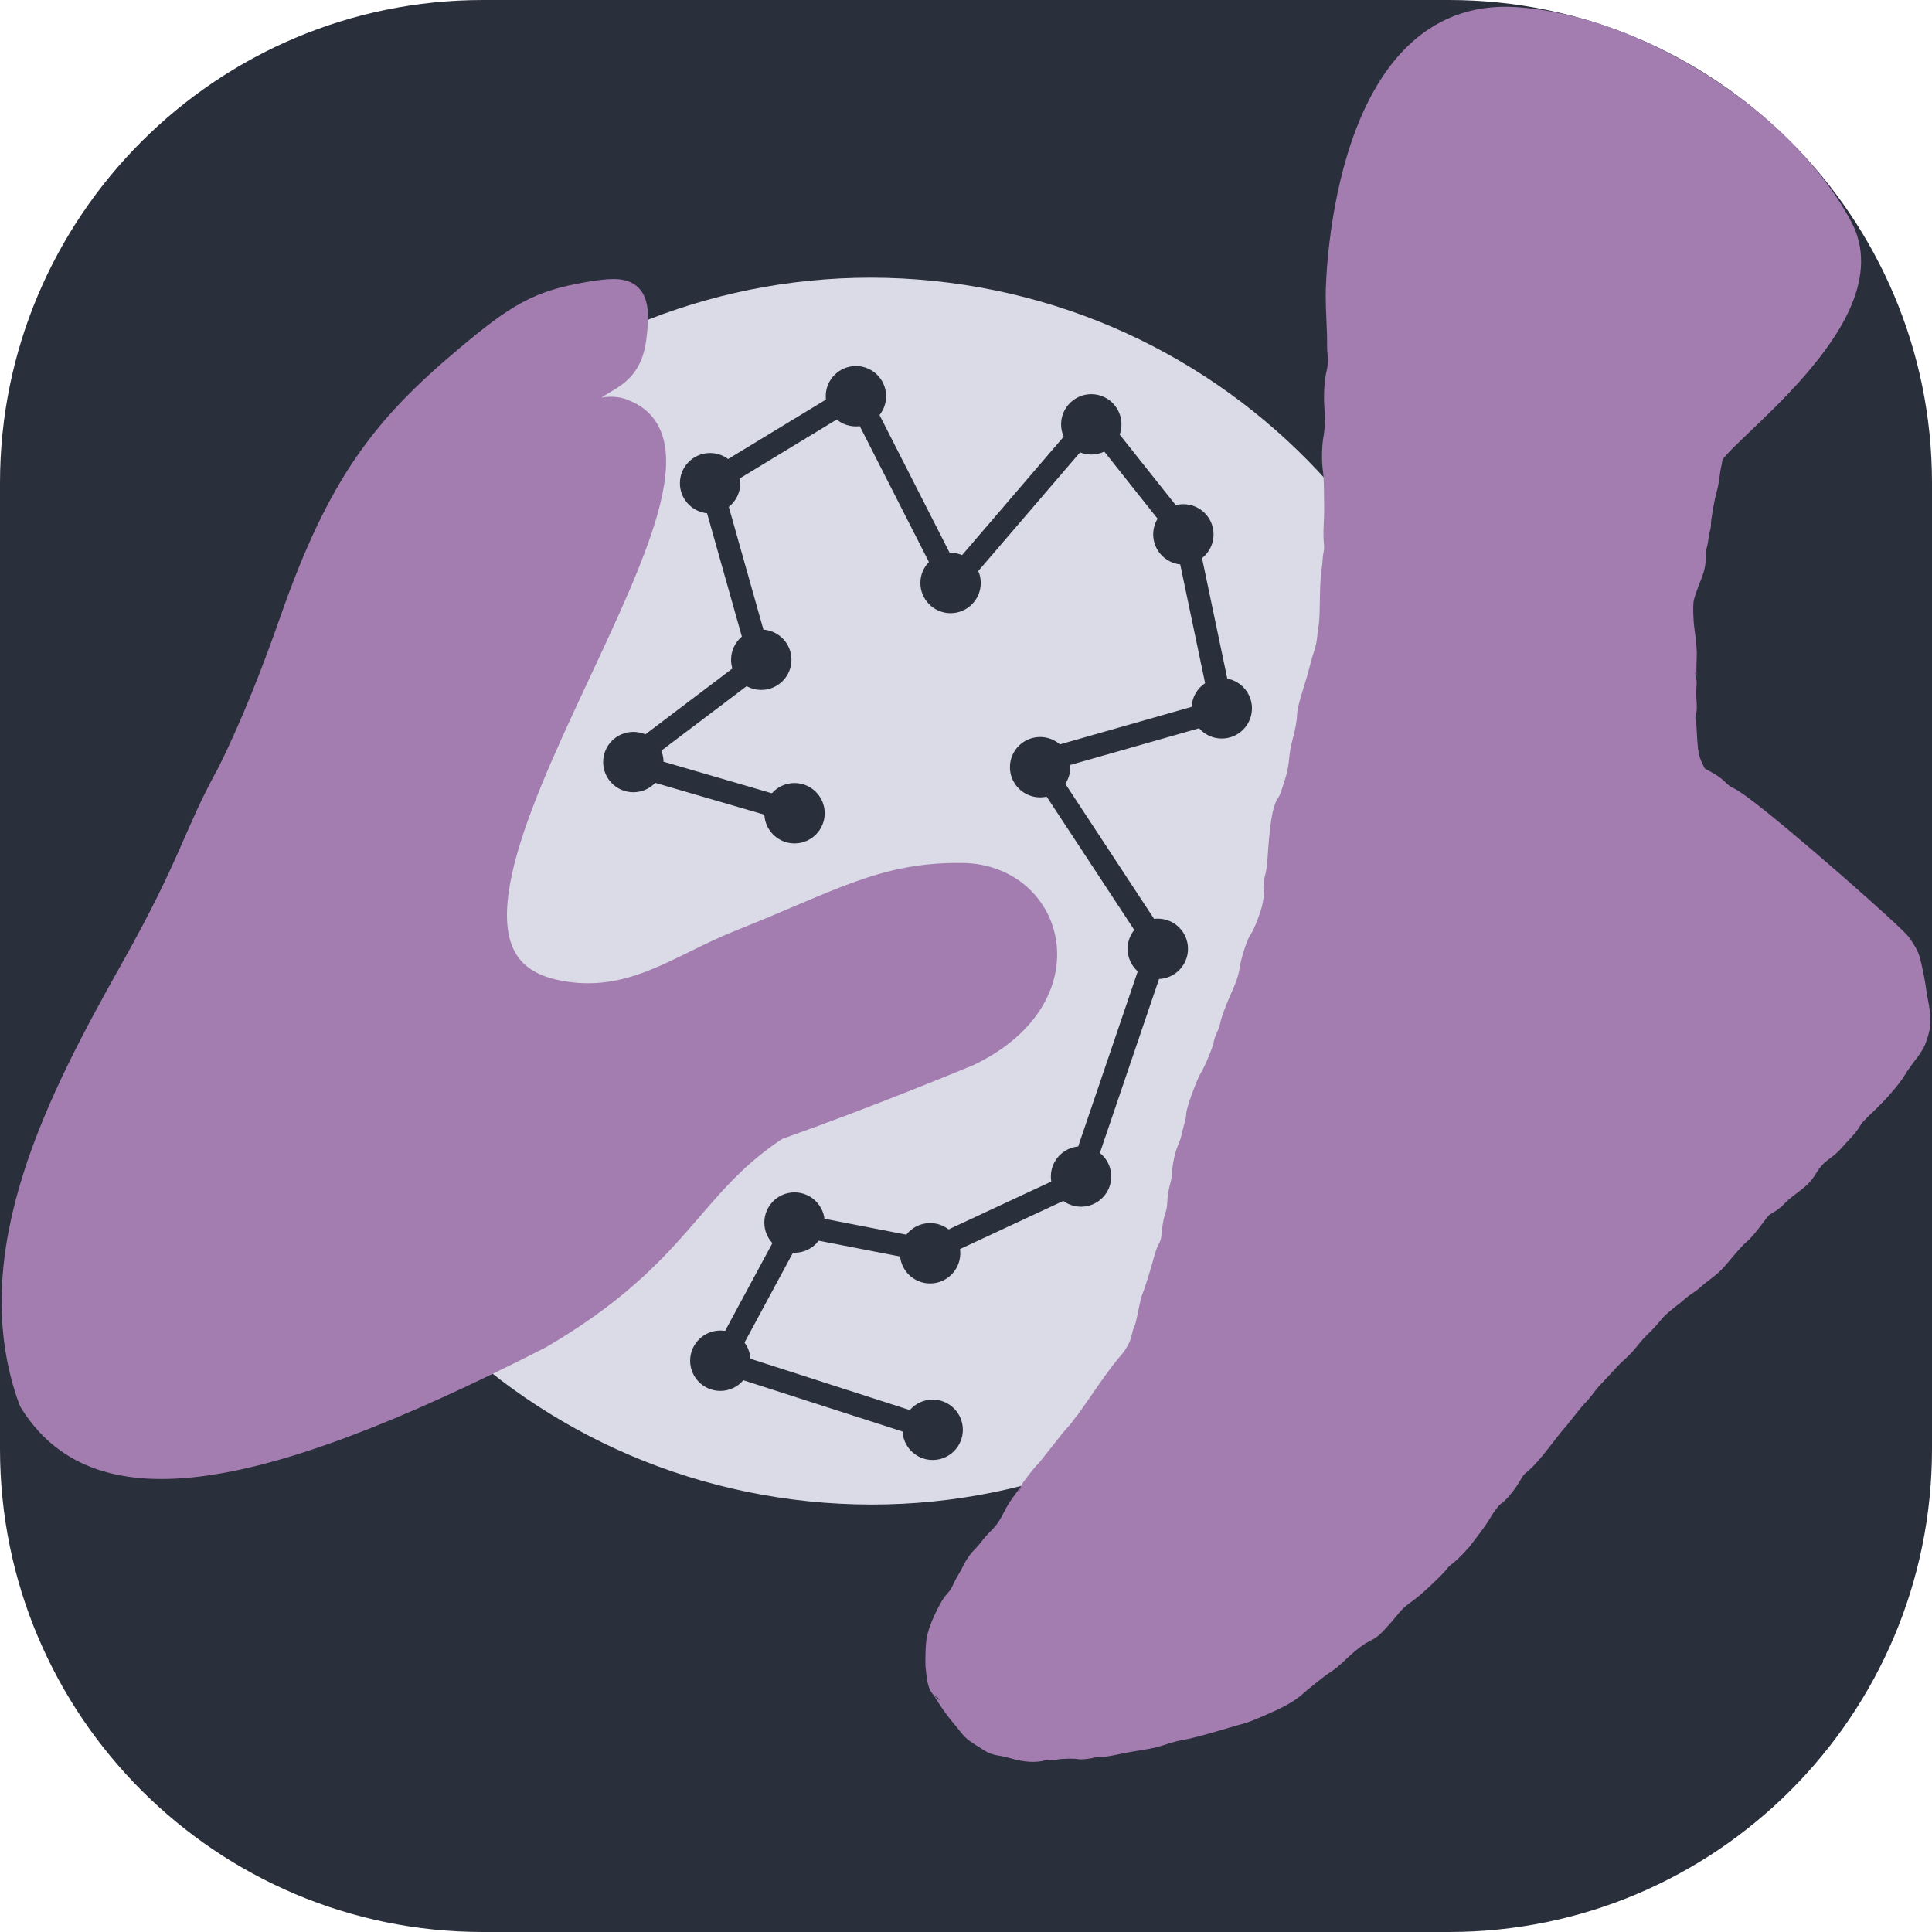
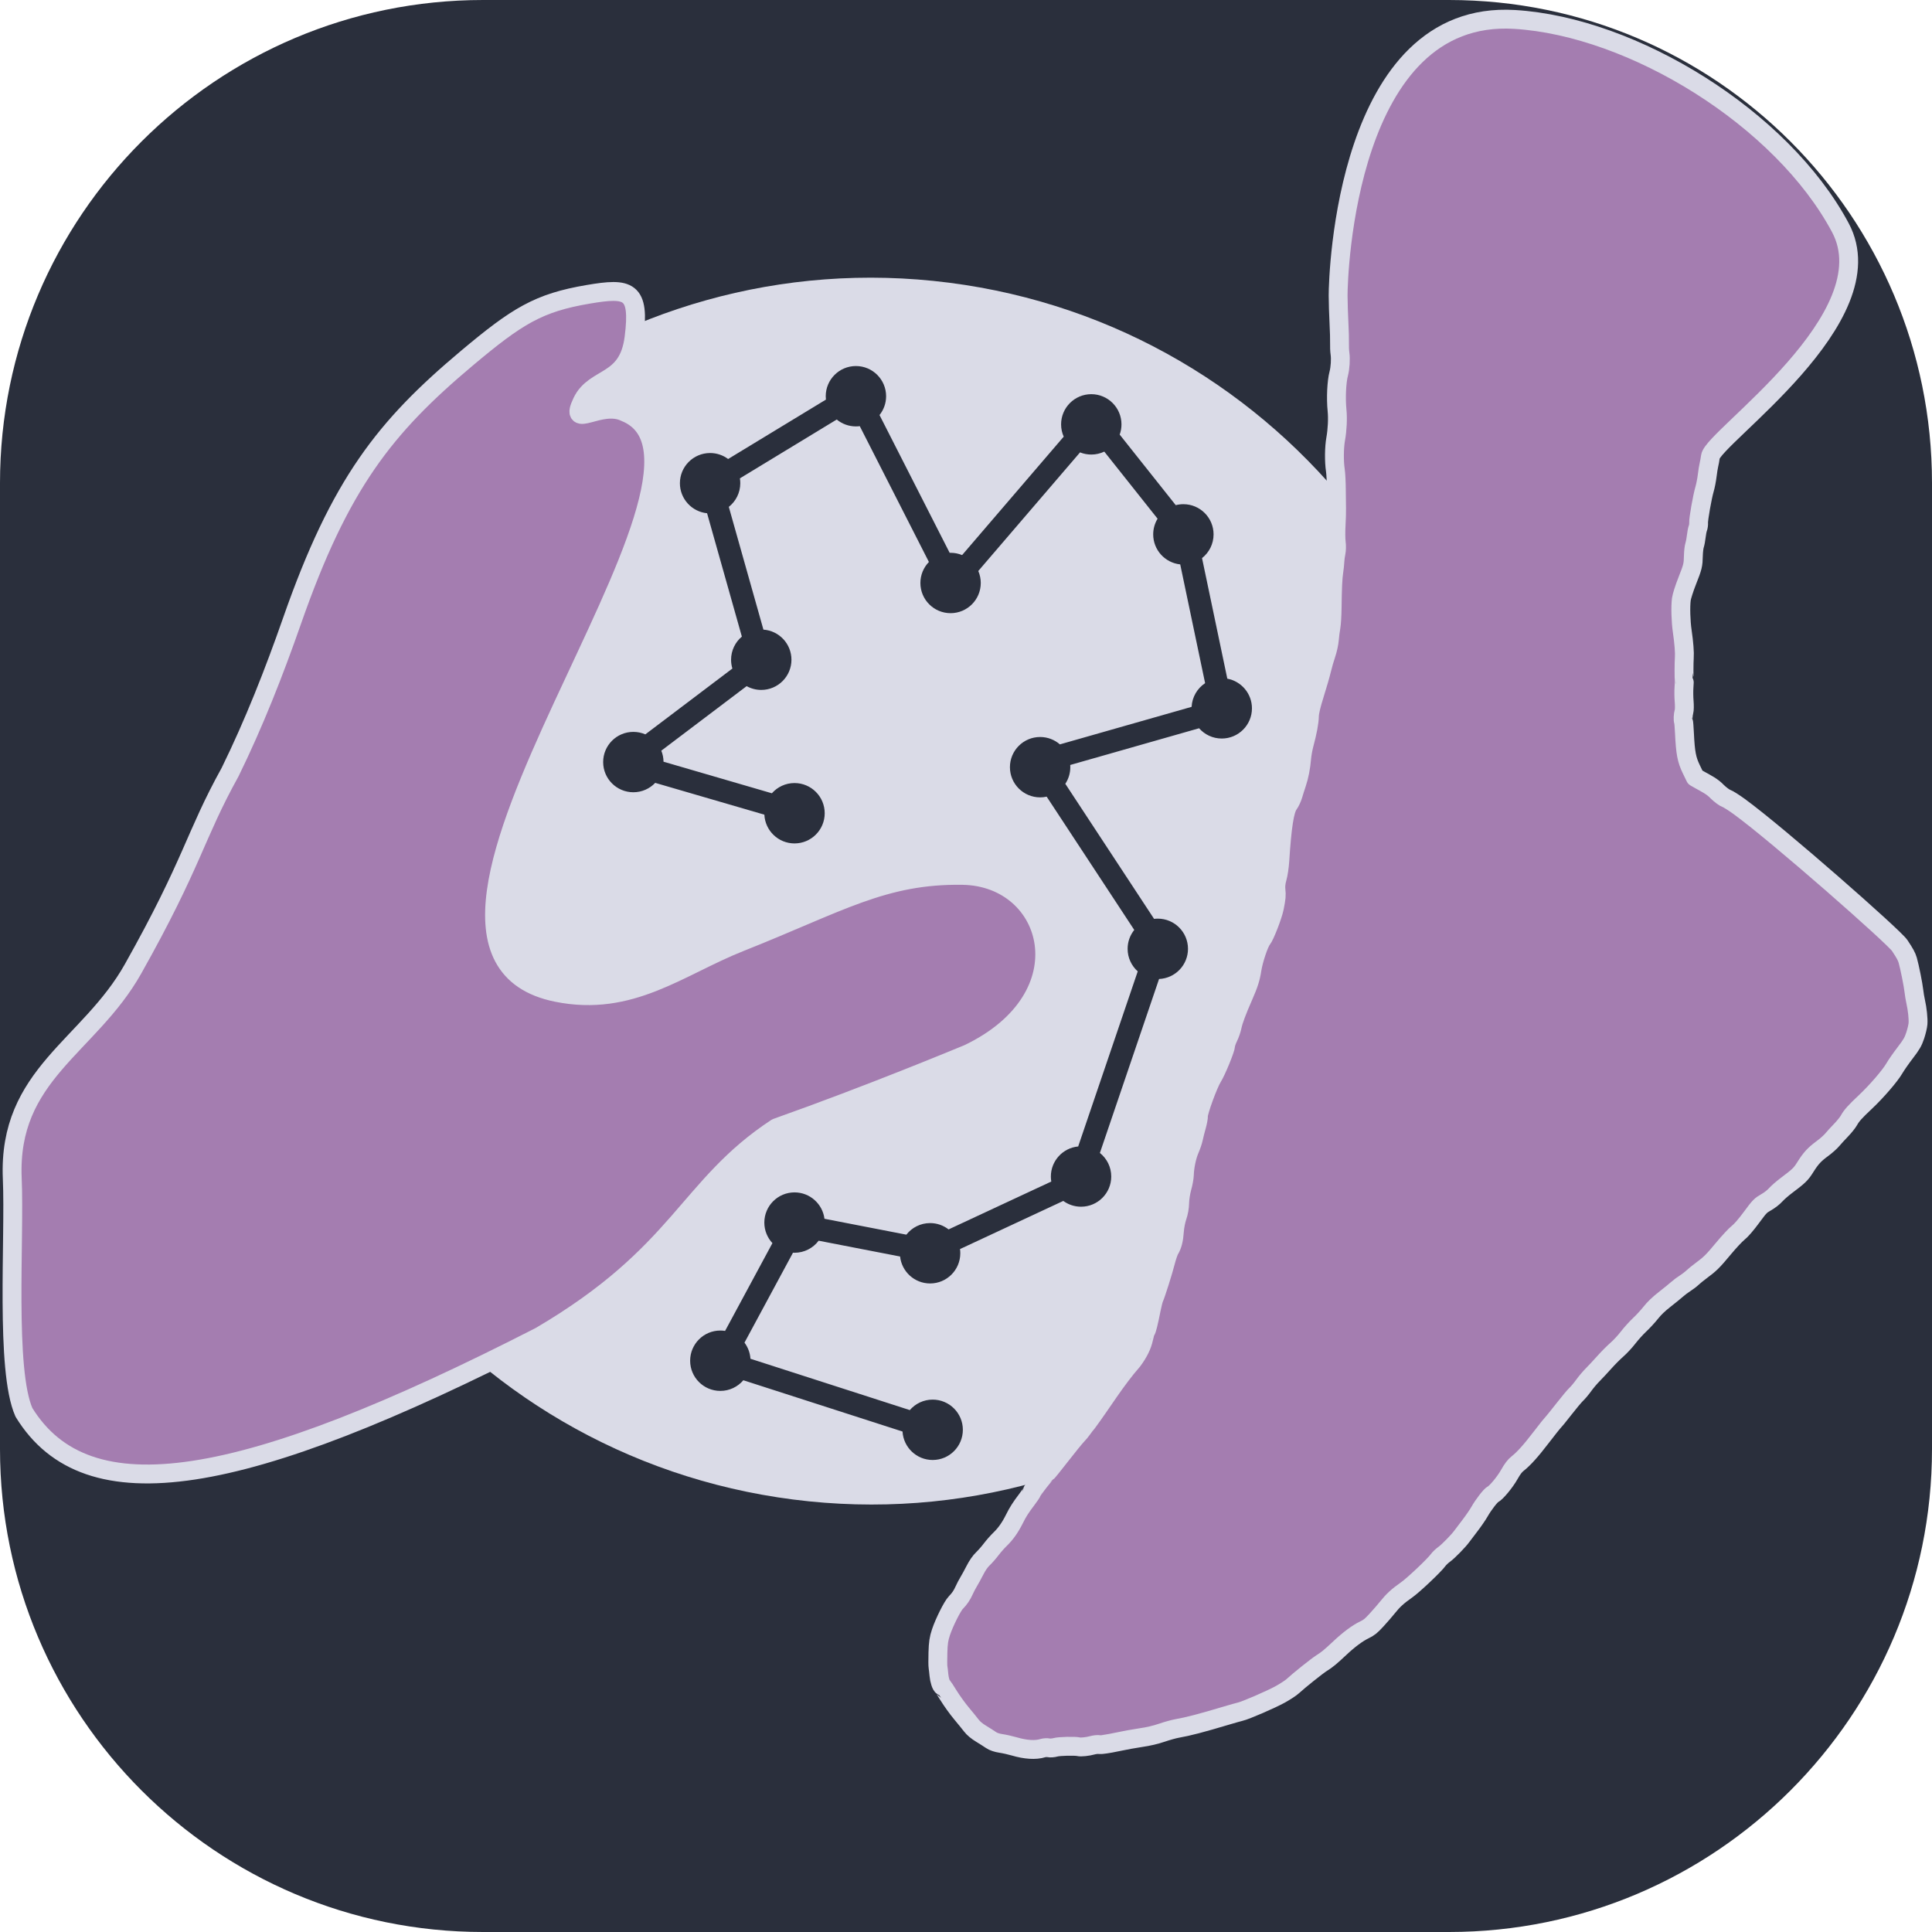
- <svg xmlns="http://www.w3.org/2000/svg" width="100%" height="100%" viewBox="0 0 512 512" version="1.1" xml:space="preserve" style="fill-rule:evenodd;clip-rule:evenodd;stroke-linejoin:round;">
+ <svg xmlns="http://www.w3.org/2000/svg" width="100%" height="100%" viewBox="0 0 512 512" version="1.1" xml:space="preserve" style="fill-rule:evenodd;clip-rule:evenodd;stroke-linejoin:round;" id="svg1">
+   <defs id="defs1" />
  <g id="Layer-1">
-     <path id="Background" d="M512,128C512,57.355 454.645,0 384,0L128,0C57.355,0 0,57.355 0,128L0,384C0,454.645 57.355,512 128,512L384,512C454.645,512 512,454.645 512,384L512,128Z" style="fill:rgb(42,47,60);" />
+     <path id="Background" d="M512,128C512,57.355 454.645,0 384,0L128,0C57.355,0 0,57.355 0,128L0,384C0,454.645 57.355,512 128,512L384,512C454.645,512 512,454.645 512,384L512,128Z" style="fill:rgb(42, 47, 60);stroke:none;stroke-opacity:1;stroke-width:0;stroke-dasharray:none" />
    <path id="Football" d="M251.496,74.918C340.484,86.309 403.483,167.805 392.091,256.794C380.7,345.782 299.204,408.781 210.215,397.389C121.227,385.998 58.228,304.502 69.62,215.513C81.011,126.525 162.507,63.526 251.496,74.918ZM233.081,109.99L251.669,146.501C251.75,146.498 251.831,146.497 251.913,146.497C252.995,146.497 254.026,146.712 254.968,147.102L281.894,115.717C281.449,114.722 281.202,113.62 281.202,112.461C281.202,108.046 284.787,104.461 289.202,104.461C293.618,104.461 297.202,108.046 297.202,112.461C297.202,113.413 297.036,114.326 296.73,115.172L311.585,133.874C312.231,133.705 312.91,133.615 313.61,133.615C318.025,133.615 321.61,137.199 321.61,141.615C321.61,144.165 320.414,146.439 318.552,147.904L325.249,179.853C328.964,180.544 331.78,183.805 331.78,187.718C331.78,192.133 328.195,195.718 323.78,195.718C321.386,195.718 319.236,194.664 317.77,192.996L283.621,202.727C283.635,202.92 283.642,203.115 283.642,203.312C283.642,204.939 283.156,206.453 282.319,207.717L305.842,243.51C306.166,243.47 306.496,243.449 306.83,243.449C311.245,243.449 314.83,247.034 314.83,251.449C314.83,255.753 311.424,259.268 307.162,259.442L291.484,305.542C293.316,307.008 294.49,309.263 294.49,311.79C294.49,316.205 290.906,319.79 286.49,319.79C284.732,319.79 283.105,319.221 281.784,318.257L254.411,331.015C254.463,331.379 254.489,331.751 254.489,332.13C254.489,336.545 250.904,340.13 246.489,340.13C242.364,340.13 238.963,337.001 238.535,332.988L216.95,328.799C215.49,330.739 213.168,331.994 210.555,331.994C210.418,331.994 210.281,331.99 210.145,331.983L197.297,355.812C198.201,357.018 198.773,358.487 198.876,360.083L241.108,373.689C242.576,371.988 244.746,370.911 247.167,370.911C251.582,370.911 255.167,374.496 255.167,378.911C255.167,383.326 251.582,386.911 247.167,386.911C242.906,386.911 239.419,383.573 239.18,379.372L196.993,365.78C195.525,367.508 193.337,368.605 190.894,368.605C186.478,368.605 182.894,365.021 182.894,360.605C182.894,356.19 186.478,352.605 190.894,352.605C191.323,352.605 191.745,352.639 192.156,352.705L204.699,329.441C203.369,328.012 202.555,326.097 202.555,323.994C202.555,319.579 206.14,315.994 210.555,315.994C214.629,315.994 217.996,319.046 218.492,322.987L240.192,327.198C241.657,325.33 243.934,324.13 246.489,324.13C248.333,324.13 250.033,324.755 251.386,325.806L278.601,313.121C278.528,312.688 278.49,312.244 278.49,311.79C278.49,307.631 281.671,304.209 285.73,303.826L301.512,257.423C299.866,255.957 298.83,253.823 298.83,251.449C298.83,249.555 299.489,247.814 300.591,246.444L277.378,211.122C276.819,211.247 276.238,211.312 275.642,211.312C271.227,211.312 267.642,207.727 267.642,203.312C267.642,198.896 271.227,195.312 275.642,195.312C277.646,195.312 279.479,196.05 280.883,197.269L315.79,187.321C315.918,184.7 317.31,182.409 319.368,181.045L312.771,149.571C308.749,149.151 305.61,145.747 305.61,141.615C305.61,140.095 306.035,138.673 306.772,137.462L292.649,119.681C291.605,120.181 290.436,120.461 289.202,120.461C288.149,120.461 287.143,120.257 286.222,119.886L259.256,151.319C259.679,152.294 259.913,153.368 259.913,154.497C259.913,158.912 256.328,162.497 251.913,162.497C247.497,162.497 243.913,158.912 243.913,154.497C243.913,152.333 244.774,150.368 246.172,148.928L227.849,112.938C227.514,112.981 227.173,113.003 226.827,113.003C224.897,113.003 223.125,112.318 221.743,111.178L196.078,126.77C196.147,127.188 196.182,127.617 196.182,128.055C196.182,130.598 194.993,132.865 193.141,134.33L202.315,166.857C206.463,167.151 209.742,170.614 209.742,174.836C209.742,179.252 206.157,182.836 201.742,182.836C200.336,182.836 199.015,182.473 197.867,181.835L175.252,198.938C175.621,199.841 175.829,200.827 175.841,201.859L204.556,210.227C206.022,208.564 208.167,207.516 210.555,207.516C214.971,207.516 218.555,211.1 218.555,215.516C218.555,219.931 214.971,223.516 210.555,223.516C206.268,223.516 202.763,220.135 202.565,215.896L173.638,207.467C172.181,209 170.122,209.956 167.842,209.956C163.427,209.956 159.842,206.371 159.842,201.956C159.842,197.54 163.427,193.956 167.842,193.956C168.972,193.956 170.047,194.19 171.022,194.614L194.088,177.17C193.863,176.432 193.742,175.648 193.742,174.836C193.742,172.377 194.854,170.175 196.603,168.707L187.382,136.015C183.342,135.614 180.182,132.2 180.182,128.055C180.182,123.64 183.766,120.055 188.182,120.055C189.974,120.055 191.628,120.645 192.963,121.642L218.877,105.899C218.844,105.605 218.827,105.306 218.827,105.003C218.827,100.588 222.412,97.003 226.827,97.003C231.243,97.003 234.827,100.588 234.827,105.003C234.827,106.888 234.174,108.622 233.081,109.99Z" style="fill:rgb(218,219,231);" />
-     <path id="Hand-Foot" d="M249.777,446.866C249.845,446.892 250.581,448.017 251.413,449.367C252.245,450.717 253.743,452.8 254.743,453.996C255.743,455.192 256.945,456.672 257.415,457.285C257.99,458.035 258.84,458.746 260.01,459.459C260.967,460.042 262.16,460.803 262.662,461.149C263.231,461.543 264.205,461.872 265.255,462.026C266.179,462.161 267.772,462.518 268.795,462.818C271.812,463.704 274.435,463.866 276.32,463.281C276.766,463.142 277.477,463.101 277.901,463.19C278.325,463.279 279.143,463.218 279.719,463.054C280.708,462.774 284.892,462.672 285.838,462.905C286.464,463.059 288.258,462.868 289.532,462.511C290.132,462.343 290.969,462.265 291.392,462.338C291.815,462.411 293.806,462.115 295.817,461.682C297.828,461.248 300.79,460.707 302.4,460.479C304.261,460.216 306.243,459.752 307.847,459.204C309.233,458.73 311.057,458.22 311.9,458.071C314.974,457.528 318.181,456.69 325.177,454.601C326.651,454.161 328.22,453.719 328.663,453.617C330.132,453.281 336.87,450.364 339.322,449.003C340.648,448.266 342.127,447.294 342.608,446.842C344.107,445.435 349.093,441.453 350.272,440.72C351.666,439.854 352.601,439.083 355.05,436.779C357.485,434.488 359.758,432.801 361.609,431.911C362.828,431.324 363.335,430.912 364.807,429.314C365.769,428.269 367.101,426.73 367.767,425.893C369.184,424.112 370.408,422.998 372.798,421.315C374.614,420.036 380.115,414.83 381.113,413.445C381.431,413.004 382.177,412.298 382.77,411.876C383.79,411.15 386.573,408.302 387.395,407.143C387.602,406.851 388.55,405.601 389.501,404.365C390.452,403.13 391.609,401.448 392.072,400.628C393.102,398.803 395.015,396.321 395.627,396.018C396.535,395.567 398.845,392.776 399.983,390.753C400.812,389.281 401.451,388.442 402.178,387.873C403.819,386.586 405.709,384.479 408.542,380.777C409.996,378.876 411.369,377.151 411.593,376.944C411.817,376.736 413.1,375.154 414.443,373.428C415.786,371.702 417.266,369.935 417.731,369.503C418.196,369.07 419.071,368.025 419.676,367.18C420.281,366.335 421.357,365.06 422.068,364.346C422.779,363.632 424.176,362.133 425.173,361.015C426.171,359.896 427.668,358.391 428.501,357.67C429.333,356.949 430.667,355.511 431.464,354.474C432.261,353.437 433.641,351.908 434.53,351.076C435.418,350.245 436.745,348.804 437.479,347.875C438.406,346.7 439.543,345.613 441.213,344.306C442.533,343.273 444.013,342.069 444.501,341.631C444.988,341.193 445.914,340.501 446.558,340.094C447.202,339.687 448.084,339.014 448.517,338.599C448.951,338.183 450.017,337.319 450.888,336.679C453.191,334.983 453.957,334.22 456.81,330.785C458.223,329.084 459.935,327.252 460.617,326.713C461.427,326.072 462.649,324.662 464.155,322.628C466.328,319.691 466.539,319.473 468.012,318.633C468.98,318.082 469.948,317.332 470.567,316.653C471.115,316.052 472.319,314.992 473.244,314.298C476.77,311.65 477.236,311.2 478.434,309.289C479.909,306.938 480.845,305.924 482.994,304.349C483.929,303.664 485.085,302.633 485.564,302.058C486.042,301.483 487.1,300.326 487.916,299.487C488.731,298.647 489.662,297.486 489.984,296.906C490.703,295.615 491.549,294.671 494.367,292.018C497.291,289.265 500.891,285.091 502.005,283.161C502.504,282.298 503.808,280.425 504.903,278.998C506.565,276.835 507.005,276.075 507.553,274.419C507.915,273.327 508.247,271.915 508.291,271.281C508.385,269.938 508.115,267.399 507.67,265.431C507.498,264.67 507.289,263.421 507.206,262.655C507.025,260.99 506.084,256.289 505.574,254.501C505.289,253.501 504.826,252.648 503.437,250.562C501.902,248.255 471.31,221.323 460.933,213.753C459.553,212.745 458.008,211.77 457.501,211.586C456.962,211.39 455.967,210.658 455.105,209.826C453.828,208.446 452.171,207.643 450.561,206.742L449.254,206.002L448.196,203.813C446.987,201.31 446.65,199.532 446.403,194.375C446.326,192.765 446.212,191.344 446.15,191.219C445.966,190.849 446.031,189.402 446.268,188.595C446.389,188.182 446.411,186.96 446.317,185.878C446.223,184.797 446.204,183.113 446.275,182.137C446.345,181.16 446.378,180.311 446.347,180.249C446.255,180.062 446.263,175.466 446.359,174.32C446.467,173.015 446.259,170.318 445.814,167.287C445.428,164.653 445.319,160.82 445.572,158.832C445.669,158.069 446.358,155.9 447.103,154.013C448.618,150.176 448.708,149.806 448.765,147.201C448.787,146.187 448.932,144.961 449.088,144.477C449.244,143.992 449.445,142.925 449.534,142.105C449.623,141.285 449.81,140.33 449.948,139.982C450.086,139.635 450.176,138.997 450.148,138.565C450.083,137.578 451.139,131.607 451.731,129.606C451.976,128.779 452.287,127.186 452.422,126.066C452.557,124.946 452.769,123.63 452.892,123.141C453.015,122.652 453.187,121.697 453.274,121.02C453.929,115.915 500.441,84.175 487.718,60.338C472.215,31.295 432.72,7.058 401.415,5.151C356.711,2.429 354.598,73.013 354.617,78.308C354.623,80.138 354.722,83.378 354.835,85.507C354.949,87.636 355.017,90.084 354.985,90.945C354.954,91.807 355.011,93.062 355.112,93.734C355.321,95.132 355.168,97.558 354.778,99.024C354.207,101.172 354.006,105.53 354.329,108.737C354.547,110.902 354.406,113.901 353.973,116.318C353.564,118.595 353.525,122.261 353.883,124.609C354.02,125.505 354.139,127.85 354.149,129.819C354.158,131.789 354.184,134.026 354.208,134.79C354.23,135.554 354.173,137.544 354.08,139.212C353.986,140.88 354.004,142.925 354.12,143.756C354.235,144.588 354.211,145.812 354.065,146.476C353.919,147.14 353.784,148.153 353.765,148.727C353.746,149.3 353.617,150.518 353.479,151.433C353.209,153.208 353.095,155.687 353.026,161.272C353.003,163.188 352.862,165.403 352.714,166.196C352.566,166.988 352.377,168.466 352.294,169.481C352.211,170.495 351.828,172.242 351.443,173.363C351.058,174.484 350.521,176.349 350.249,177.506C349.977,178.663 349.144,181.546 348.398,183.912C347.474,186.843 347.03,188.719 347.007,189.796C346.972,191.427 346.508,193.909 345.613,197.256C345.33,198.313 345.035,199.959 344.957,200.915C344.761,203.309 344.286,205.751 343.657,207.591C343.365,208.444 342.929,209.821 342.688,210.649C342.446,211.478 341.919,212.605 341.515,213.152C340.429,214.627 339.751,218.942 339.164,228.109C339.065,229.66 338.758,231.707 338.482,232.658C338.154,233.79 338.036,234.875 338.141,235.798C338.304,237.228 338.238,237.974 337.727,240.526C337.299,242.66 335.209,248.047 334.455,248.959C333.666,249.914 332.171,254.375 331.781,256.936C331.435,259.211 330.916,260.84 329.55,263.94C327.818,267.872 326.864,270.43 326.534,272.029C326.365,272.848 325.918,274.136 325.541,274.89C325.164,275.645 324.846,276.567 324.834,276.938C324.804,277.922 322.369,283.88 321.328,285.516C320.235,287.234 317.545,294.587 317.609,295.683C317.634,296.121 317.41,297.34 317.111,298.391C316.811,299.442 316.445,300.892 316.296,301.613C316.148,302.334 315.697,303.673 315.294,304.59C314.521,306.35 313.934,309.137 313.866,311.376C313.843,312.115 313.563,313.638 313.243,314.762C312.923,315.885 312.646,317.677 312.627,318.744C312.606,319.951 312.364,321.331 311.987,322.395C311.654,323.336 311.315,325.061 311.234,326.23C311.071,328.57 310.721,329.958 309.977,331.206C309.708,331.658 309.214,333.104 308.879,334.419C308.254,336.879 306.371,342.843 305.837,344.054C305.672,344.429 305.34,345.734 305.1,346.955C304.42,350.41 303.886,352.566 303.687,352.665C303.587,352.715 303.323,353.591 303.1,354.612C302.669,356.587 301.801,358.364 300.19,360.573C295.679,365.711 292.177,371.553 288.113,377.057C287.793,377.405 287.26,378.093 286.928,378.585C286.597,379.078 285.912,379.905 285.405,380.425C284.899,380.944 282.936,383.361 281.044,385.795C279.151,388.229 277.5,390.272 277.373,390.335C277.005,390.518 273.502,395.022 273.472,395.352C273.456,395.517 272.838,396.443 272.098,397.409C270.553,399.428 269.739,400.704 268.833,402.533C267.741,404.736 266.515,406.483 265.119,407.828C264.381,408.538 263.283,409.779 262.679,410.584C262.074,411.39 261.086,412.518 260.484,413.091C259.772,413.768 259.032,414.832 258.367,416.134C257.805,417.235 257.057,418.603 256.706,419.174C256.354,419.744 255.82,420.762 255.52,421.435C254.927,422.763 254.306,423.679 253.288,424.726C252.393,425.647 250.248,429.933 249.371,432.554C248.797,434.267 248.629,435.386 248.559,437.963C248.51,439.749 248.52,441.475 248.58,441.798C248.64,442.121 248.75,443.067 248.824,443.9C248.942,445.236 249.424,446.734 249.778,446.866L249.777,446.866ZM35.256,256.761C51.182,228.429 51.558,221.609 60.965,204.64C67.312,191.702 72.632,178.162 77.402,164.513C90.111,128.152 102.009,113.16 123.711,94.938C137.1,83.695 142.716,80.225 155.905,77.993C166.59,76.185 169.642,76.789 168.026,89.511C166.462,101.825 157.605,99.528 154.267,106.499C150.666,114.019 159.093,106.033 165.646,109.24C202.425,124.05 90.622,251.449 147.527,263.004C167.182,266.995 179.923,256.126 196.155,249.685C222.482,239.238 234.091,231.67 255.095,231.986C279.063,232.345 288.185,264.168 256.605,279.267C254.412,280.15 231.047,289.915 205.781,298.878C182.094,314.433 180.58,332.165 143.189,354.116C64.042,394.633 24.991,398.424 8.253,371.184C-5.942,332.598 16.016,290.989 35.256,256.761L35.256,256.761Z" style="fill:rgb(164,125,176);fill-rule:nonzero;stroke:rgb(164,125,176);stroke-width:6.58px;" />
+     <path id="Hand-Foot" d="m 249.777,446.866 c 0.068,0.026 0.804,1.151 1.636,2.501 0.832,1.35 2.33,3.433 3.33,4.629 1,1.196 2.202,2.676 2.672,3.289 0.575,0.75 1.425,1.461 2.595,2.174 0.957,0.583 2.15,1.344 2.652,1.69 0.569,0.394 1.543,0.723 2.593,0.877 0.924,0.135 2.517,0.492 3.54,0.792 3.017,0.886 5.64,1.048 7.525,0.463 0.446,-0.139 1.157,-0.18 1.581,-0.091 0.424,0.089 1.242,0.028 1.818,-0.136 0.989,-0.28 5.173,-0.382 6.119,-0.149 0.626,0.154 2.42,-0.037 3.694,-0.394 0.6,-0.168 1.437,-0.246 1.86,-0.173 0.423,0.073 2.414,-0.223 4.425,-0.656 2.011,-0.434 4.973,-0.975 6.583,-1.203 1.861,-0.263 3.843,-0.727 5.447,-1.275 1.386,-0.474 3.21,-0.984 4.053,-1.133 3.074,-0.543 6.281,-1.381 13.277,-3.47 1.474,-0.44 3.043,-0.882 3.486,-0.984 1.469,-0.336 8.207,-3.253 10.659,-4.614 1.326,-0.737 2.805,-1.709 3.286,-2.161 1.499,-1.407 6.485,-5.389 7.664,-6.122 1.394,-0.866 2.329,-1.637 4.778,-3.941 2.435,-2.291 4.708,-3.978 6.559,-4.868 1.219,-0.587 1.726,-0.999 3.198,-2.597 0.962,-1.045 2.294,-2.584 2.96,-3.421 1.417,-1.781 2.641,-2.895 5.031,-4.578 1.816,-1.279 7.317,-6.485 8.315,-7.87 0.318,-0.441 1.064,-1.147 1.657,-1.569 1.02,-0.726 3.803,-3.574 4.625,-4.733 0.207,-0.292 1.155,-1.542 2.106,-2.778 0.951,-1.235 2.108,-2.917 2.571,-3.737 1.03,-1.825 2.943,-4.307 3.555,-4.61 0.908,-0.451 3.218,-3.242 4.356,-5.265 0.829,-1.472 1.468,-2.311 2.195,-2.88 1.641,-1.287 3.531,-3.394 6.364,-7.096 1.454,-1.901 2.827,-3.626 3.051,-3.833 0.224,-0.208 1.507,-1.79 2.85,-3.516 1.343,-1.726 2.823,-3.493 3.288,-3.925 0.465,-0.433 1.34,-1.478 1.945,-2.323 0.605,-0.845 1.681,-2.12 2.392,-2.834 0.711,-0.714 2.108,-2.213 3.105,-3.331 0.998,-1.119 2.495,-2.624 3.328,-3.345 0.832,-0.721 2.166,-2.159 2.963,-3.196 0.797,-1.037 2.177,-2.566 3.066,-3.398 0.888,-0.831 2.215,-2.272 2.949,-3.201 0.927,-1.175 2.064,-2.262 3.734,-3.569 1.32,-1.033 2.8,-2.237 3.288,-2.675 0.487,-0.438 1.413,-1.13 2.057,-1.537 0.644,-0.407 1.526,-1.08 1.959,-1.495 0.434,-0.416 1.5,-1.28 2.371,-1.92 2.303,-1.696 3.069,-2.459 5.922,-5.894 1.413,-1.701 3.125,-3.533 3.807,-4.072 0.81,-0.641 2.032,-2.051 3.538,-4.085 2.173,-2.937 2.384,-3.155 3.857,-3.995 0.968,-0.551 1.936,-1.301 2.555,-1.98 0.548,-0.601 1.752,-1.661 2.677,-2.355 3.526,-2.648 3.992,-3.098 5.19,-5.009 1.475,-2.351 2.411,-3.365 4.56,-4.94 0.935,-0.685 2.091,-1.716 2.57,-2.291 0.478,-0.575 1.536,-1.732 2.352,-2.571 0.815,-0.84 1.746,-2.001 2.068,-2.581 0.719,-1.291 1.565,-2.235 4.383,-4.888 2.924,-2.753 6.524,-6.927 7.638,-8.857 0.499,-0.863 1.803,-2.736 2.898,-4.163 1.662,-2.163 2.102,-2.923 2.65,-4.579 0.362,-1.092 0.694,-2.504 0.738,-3.138 0.094,-1.343 -0.176,-3.882 -0.621,-5.85 -0.172,-0.761 -0.381,-2.01 -0.464,-2.776 -0.181,-1.665 -1.122,-6.366 -1.632,-8.154 -0.285,-1 -0.748,-1.853 -2.137,-3.939 -1.535,-2.307 -32.127,-29.239 -42.504,-36.809 -1.38,-1.008 -2.925,-1.983 -3.432,-2.167 -0.539,-0.196 -1.534,-0.928 -2.396,-1.76 -1.277,-1.38 -2.934,-2.183 -4.544,-3.084 l -1.307,-0.74 -1.058,-2.189 c -1.209,-2.503 -1.546,-4.281 -1.793,-9.438 -0.077,-1.61 -0.191,-3.031 -0.253,-3.156 -0.184,-0.37 -0.119,-1.817 0.118,-2.624 0.121,-0.413 0.143,-1.635 0.049,-2.717 -0.094,-1.081 -0.113,-2.765 -0.042,-3.741 0.07,-0.977 0.103,-1.826 0.072,-1.888 -0.092,-0.187 -0.084,-4.783 0.012,-5.929 0.108,-1.305 -0.1,-4.002 -0.545,-7.033 -0.386,-2.634 -0.495,-6.467 -0.242,-8.455 0.097,-0.763 0.786,-2.932 1.531,-4.819 1.515,-3.837 1.605,-4.207 1.662,-6.812 0.022,-1.014 0.167,-2.24 0.323,-2.724 0.156,-0.485 0.357,-1.552 0.446,-2.372 0.089,-0.82 0.276,-1.775 0.414,-2.123 0.138,-0.347 0.228,-0.985 0.2,-1.417 -0.065,-0.987 0.991,-6.958 1.583,-8.959 0.245,-0.827 0.556,-2.42 0.691,-3.54 0.135,-1.12 0.347,-2.436 0.47,-2.925 0.123,-0.489 0.295,-1.444 0.382,-2.121 0.655,-5.105 47.167,-36.845 34.444,-60.682 C 472.215,31.295 432.72,7.058 401.415,5.151 356.711,2.429 354.598,73.013 354.617,78.308 c 0.006,1.83 0.105,5.07 0.218,7.199 0.114,2.129 0.182,4.577 0.15,5.438 -0.031,0.862 0.026,2.117 0.127,2.789 0.209,1.398 0.056,3.824 -0.334,5.29 -0.571,2.148 -0.772,6.506 -0.449,9.713 0.218,2.165 0.077,5.164 -0.356,7.581 -0.409,2.277 -0.448,5.943 -0.09,8.291 0.137,0.896 0.256,3.241 0.266,5.21 0.009,1.97 0.035,4.207 0.059,4.971 0.022,0.764 -0.035,2.754 -0.128,4.422 -0.094,1.668 -0.076,3.713 0.04,4.544 0.115,0.832 0.091,2.056 -0.055,2.72 -0.146,0.664 -0.281,1.677 -0.3,2.251 -0.019,0.573 -0.148,1.791 -0.286,2.706 -0.27,1.775 -0.384,4.254 -0.453,9.839 -0.023,1.916 -0.164,4.131 -0.312,4.924 -0.148,0.792 -0.337,2.27 -0.42,3.285 -0.083,1.014 -0.466,2.761 -0.851,3.882 -0.385,1.121 -0.922,2.986 -1.194,4.143 -0.272,1.157 -1.105,4.04 -1.851,6.406 -0.924,2.931 -1.368,4.807 -1.391,5.884 -0.035,1.631 -0.499,4.113 -1.394,7.46 -0.283,1.057 -0.578,2.703 -0.656,3.659 -0.196,2.394 -0.671,4.836 -1.3,6.676 -0.292,0.853 -0.728,2.23 -0.969,3.058 -0.242,0.829 -0.769,1.956 -1.173,2.503 -1.086,1.475 -1.764,5.79 -2.351,14.957 -0.099,1.551 -0.406,3.598 -0.682,4.549 -0.328,1.132 -0.446,2.217 -0.341,3.14 0.163,1.43 0.097,2.176 -0.414,4.728 -0.428,2.134 -2.518,7.521 -3.272,8.433 -0.789,0.955 -2.284,5.416 -2.674,7.977 -0.346,2.275 -0.865,3.904 -2.231,7.004 -1.732,3.932 -2.686,6.49 -3.016,8.089 -0.169,0.819 -0.616,2.107 -0.993,2.861 -0.377,0.755 -0.695,1.677 -0.707,2.048 -0.03,0.984 -2.465,6.942 -3.506,8.578 -1.093,1.718 -3.783,9.071 -3.719,10.167 0.025,0.438 -0.199,1.657 -0.498,2.708 -0.3,1.051 -0.666,2.501 -0.815,3.222 -0.148,0.721 -0.599,2.06 -1.002,2.977 -0.773,1.76 -1.36,4.547 -1.428,6.786 -0.023,0.739 -0.303,2.262 -0.623,3.386 -0.32,1.123 -0.597,2.915 -0.616,3.982 -0.021,1.207 -0.263,2.587 -0.64,3.651 -0.333,0.941 -0.672,2.666 -0.753,3.835 -0.163,2.34 -0.513,3.728 -1.257,4.976 -0.269,0.452 -0.763,1.898 -1.098,3.213 -0.625,2.46 -2.508,8.424 -3.042,9.635 -0.165,0.375 -0.497,1.68 -0.737,2.901 -0.68,3.455 -1.214,5.611 -1.413,5.71 -0.1,0.05 -0.364,0.926 -0.587,1.947 -0.431,1.975 -1.299,3.752 -2.91,5.961 -4.511,5.138 -8.013,10.98 -12.077,16.484 -0.32,0.348 -0.853,1.036 -1.185,1.528 -0.331,0.493 -1.016,1.32 -1.523,1.84 -0.506,0.519 -2.469,2.936 -4.361,5.37 -1.893,2.434 -3.544,4.477 -3.671,4.54 -0.368,0.183 -3.871,4.687 -3.901,5.017 -0.016,0.165 -0.634,1.091 -1.374,2.057 -1.545,2.019 -2.359,3.295 -3.265,5.124 -1.092,2.203 -2.318,3.95 -3.714,5.295 -0.738,0.71 -1.836,1.951 -2.44,2.756 -0.605,0.806 -1.593,1.934 -2.195,2.507 -0.712,0.677 -1.452,1.741 -2.117,3.043 -0.562,1.101 -1.31,2.469 -1.661,3.04 -0.352,0.57 -0.886,1.588 -1.186,2.261 -0.593,1.328 -1.214,2.244 -2.232,3.291 -0.895,0.921 -3.04,5.207 -3.917,7.828 -0.574,1.713 -0.742,2.832 -0.812,5.409 -0.049,1.786 -0.039,3.512 0.021,3.835 0.06,0.323 0.17,1.269 0.244,2.102 0.118,1.336 0.6,2.834 0.954,2.966 z M 35.256,256.761 c 15.926,-28.332 16.302,-35.152 25.709,-52.121 6.347,-12.938 11.667,-26.478 16.437,-40.127 12.709,-36.361 24.607,-51.353 46.309,-69.575 13.389,-11.243 19.005,-14.713 32.194,-16.945 10.685,-1.808 13.737,-1.204 12.121,11.518 -1.564,12.314 -10.421,10.017 -13.759,16.988 -3.601,7.52 4.826,-0.466 11.379,2.741 36.779,14.81 -75.024,142.209 -18.119,153.764 19.655,3.991 32.396,-6.878 48.628,-13.319 26.327,-10.447 37.936,-18.015 58.94,-17.699 23.968,0.359 33.09,32.182 1.51,47.281 -2.193,0.883 -25.558,10.648 -50.824,19.611 -23.687,15.555 -25.201,33.287 -62.592,55.238 C 64.042,394.633 23.081,401.528 6.343,374.288 1.367,363.061 3.946,328.429 3.251,312.318 2.06,284.688 23.635,277.435 35.256,256.761 Z" style="fill:#a47db0;fill-rule:nonzero;stroke:#dadbe7;stroke-width:5;stroke-opacity:1;stroke-dasharray:none;stroke-dashoffset:0" />
  </g>
</svg>
